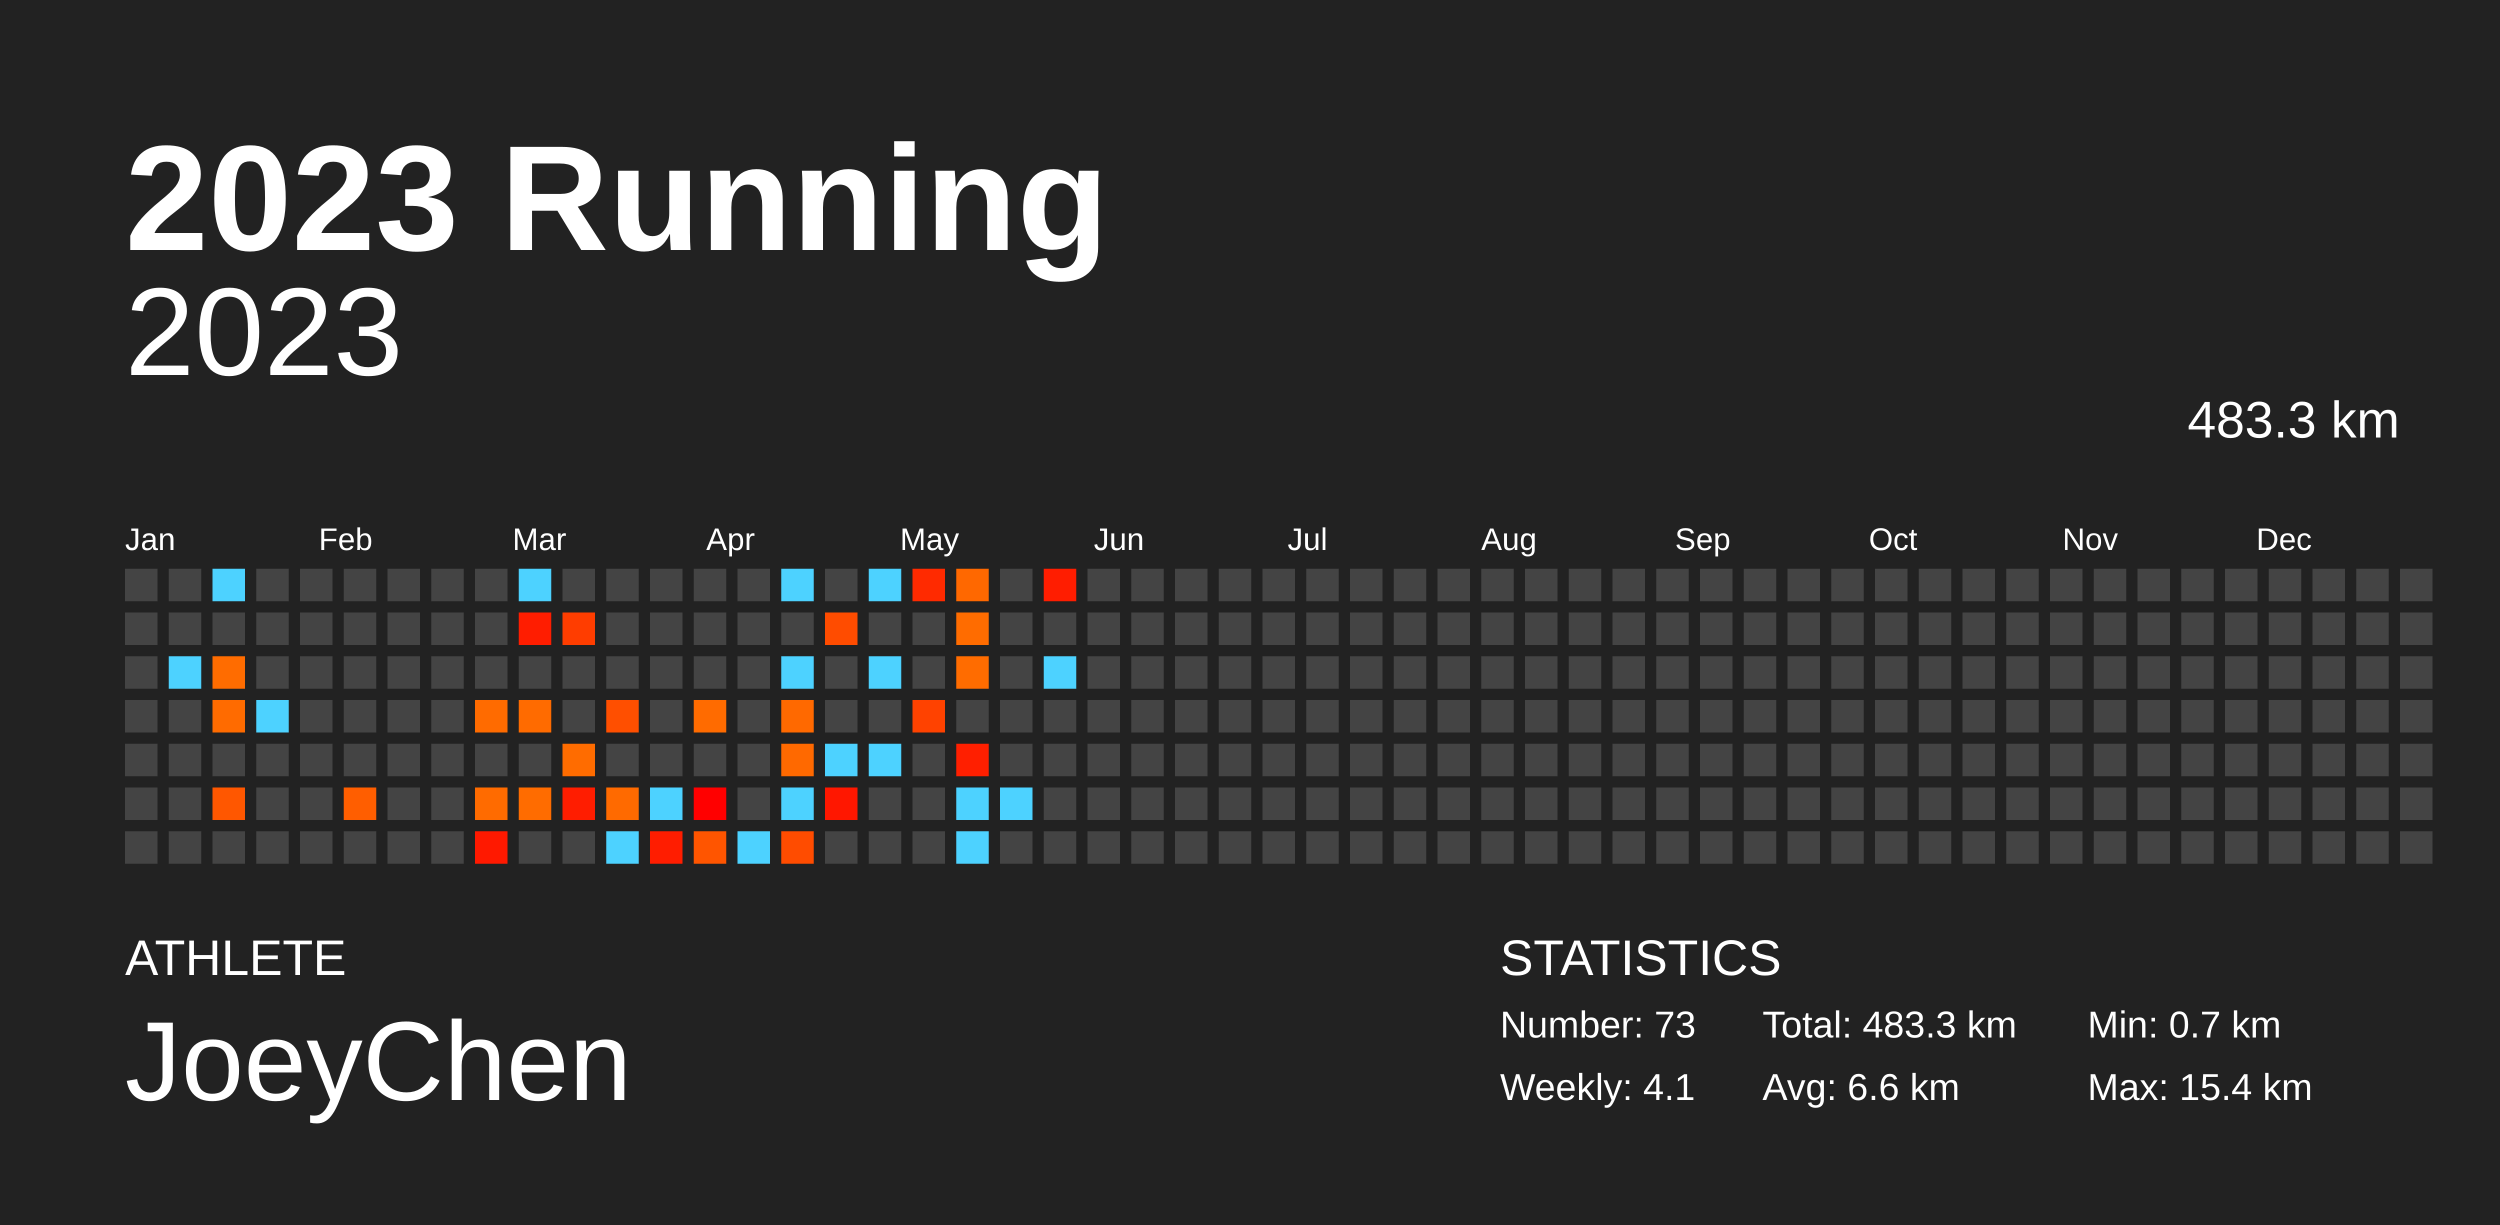
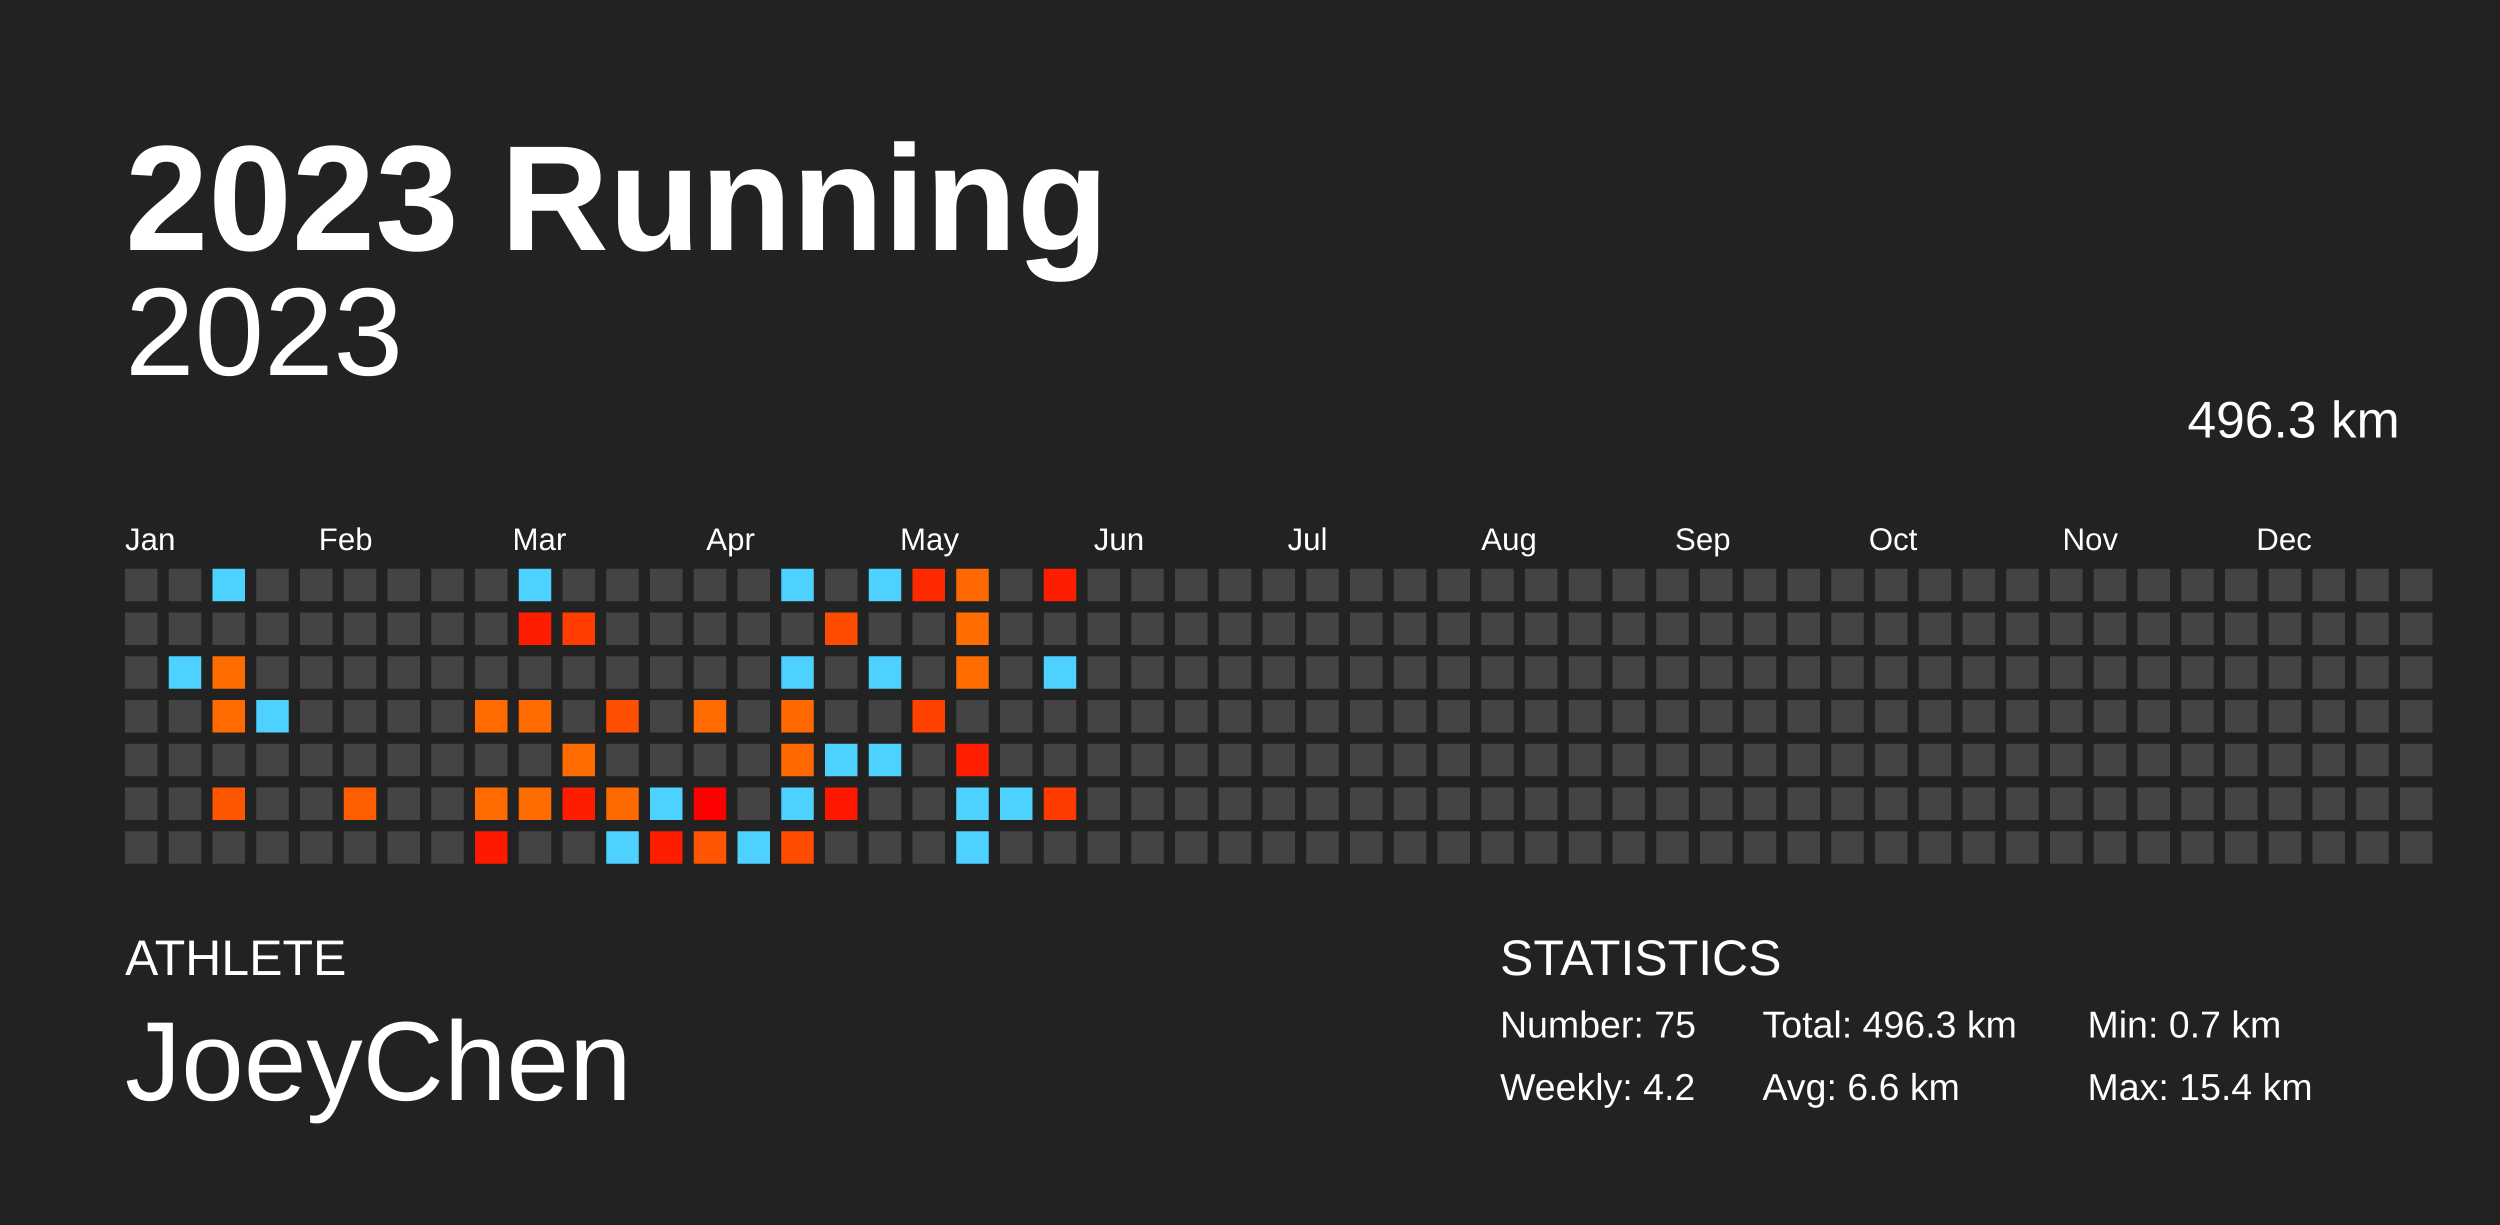
<svg xmlns="http://www.w3.org/2000/svg" baseProfile="full" height="98mm" version="1.1" viewBox="0,0,200,98" width="200mm">
  <defs />
  <rect fill="#222222" height="98" width="200" x="0" y="0" />
  <text fill="#FFFFFF" style="font-size:12px; font-family:Arial; font-weight:bold;" x="10" y="20">2023 Running</text>
  <text fill="#FFFFFF" style="font-size:4px; font-family:Arial" x="10" y="78">ATHLETE</text>
  <text fill="#FFFFFF" style="font-size:9px; font-family:Arial" x="10" y="88">JoeyChen</text>
  <text fill="#FFFFFF" style="font-size:4px; font-family:Arial" x="120" y="78">STATISTICS</text>
-   <text fill="#FFFFFF" style="font-size:3px; font-family:Arial" x="120" y="83">Number: 73</text>
-   <text fill="#FFFFFF" style="font-size:3px; font-family:Arial" x="120" y="88">Weekly: 4.1</text>
-   <text fill="#FFFFFF" style="font-size:3px; font-family:Arial" x="141" y="83">Total: 483.3 km</text>
+   <text fill="#FFFFFF" style="font-size:3px; font-family:Arial" x="120" y="83">Number: 75</text>
+   <text fill="#FFFFFF" style="font-size:3px; font-family:Arial" x="120" y="88">Weekly: 4.2</text>
+   <text fill="#FFFFFF" style="font-size:3px; font-family:Arial" x="141" y="83">Total: 496.3 km</text>
  <text fill="#FFFFFF" style="font-size:3px; font-family:Arial" x="141" y="88">Avg: 6.6 km</text>
  <text fill="#FFFFFF" style="font-size:3px; font-family:Arial" x="167" y="83">Min: 0.7 km</text>
  <text fill="#FFFFFF" style="font-size:3px; font-family:Arial" x="167" y="88">Max: 15.4 km</text>
  <text alignment-baseline="hanging" fill="#FFFFFF" style="font-size:10.0px; font-family:Arial;" x="10" y="30">2023</text>
-   <text alignment-baseline="hanging" fill="#FFFFFF" style="font-size:4.125px; font-family:Arial;" x="175" y="35">483.3 km</text>
+   <text alignment-baseline="hanging" fill="#FFFFFF" style="font-size:4.125px; font-family:Arial;" x="175" y="35">496.3 km</text>
  <text fill="#FFFFFF" style="font-size:2.5px; font-family:Arial" x="10.0" y="44">Jan</text>
  <text fill="#FFFFFF" style="font-size:2.5px; font-family:Arial" x="25.5" y="44">Feb</text>
  <text fill="#FFFFFF" style="font-size:2.5px; font-family:Arial" x="41.0" y="44">Mar</text>
  <text fill="#FFFFFF" style="font-size:2.5px; font-family:Arial" x="56.5" y="44">Apr</text>
  <text fill="#FFFFFF" style="font-size:2.5px; font-family:Arial" x="72.0" y="44">May</text>
  <text fill="#FFFFFF" style="font-size:2.5px; font-family:Arial" x="87.5" y="44">Jun</text>
  <text fill="#FFFFFF" style="font-size:2.5px; font-family:Arial" x="103.0" y="44">Jul</text>
  <text fill="#FFFFFF" style="font-size:2.5px; font-family:Arial" x="118.5" y="44">Aug</text>
  <text fill="#FFFFFF" style="font-size:2.5px; font-family:Arial" x="134.0" y="44">Sep</text>
  <text fill="#FFFFFF" style="font-size:2.5px; font-family:Arial" x="149.5" y="44">Oct</text>
  <text fill="#FFFFFF" style="font-size:2.5px; font-family:Arial" x="165.0" y="44">Nov</text>
  <text fill="#FFFFFF" style="font-size:2.5px; font-family:Arial" x="180.5" y="44">Dec</text>
  <rect fill="#444444" height="2.6" width="2.6" x="10.0" y="45.5" />
  <rect fill="#444444" height="2.6" width="2.6" x="10.0" y="49.0" />
  <rect fill="#444444" height="2.6" width="2.6" x="10.0" y="52.5" />
  <rect fill="#444444" height="2.6" width="2.6" x="10.0" y="56.0" />
  <rect fill="#444444" height="2.6" width="2.6" x="10.0" y="59.5" />
  <rect fill="#444444" height="2.6" width="2.6" x="10.0" y="63.0" />
  <rect fill="#444444" height="2.6" width="2.6" x="10.0" y="66.5" />
  <rect fill="#444444" height="2.6" width="2.6" x="13.5" y="45.5" />
  <rect fill="#444444" height="2.6" width="2.6" x="13.5" y="49.0" />
  <rect fill="#4dd2ff" height="2.6" width="2.6" x="13.5" y="52.5" />
  <rect fill="#444444" height="2.6" width="2.6" x="13.5" y="56.0" />
  <rect fill="#444444" height="2.6" width="2.6" x="13.5" y="59.5" />
  <rect fill="#444444" height="2.6" width="2.6" x="13.5" y="63.0" />
  <rect fill="#444444" height="2.6" width="2.6" x="13.5" y="66.5" />
  <rect fill="#4dd2ff" height="2.6" width="2.6" x="17.0" y="45.5" />
  <rect fill="#444444" height="2.6" width="2.6" x="17.0" y="49.0" />
  <rect fill="#ff6c00" height="2.6" width="2.6" x="17.0" y="52.5" />
  <rect fill="#ff6b00" height="2.6" width="2.6" x="17.0" y="56.0" />
  <rect fill="#444444" height="2.6" width="2.6" x="17.0" y="59.5" />
  <rect fill="#ff5700" height="2.6" width="2.6" x="17.0" y="63.0" />
  <rect fill="#444444" height="2.6" width="2.6" x="17.0" y="66.5" />
  <rect fill="#444444" height="2.6" width="2.6" x="20.5" y="45.5" />
  <rect fill="#444444" height="2.6" width="2.6" x="20.5" y="49.0" />
  <rect fill="#444444" height="2.6" width="2.6" x="20.5" y="52.5" />
  <rect fill="#4dd2ff" height="2.6" width="2.6" x="20.5" y="56.0" />
  <rect fill="#444444" height="2.6" width="2.6" x="20.5" y="59.5" />
  <rect fill="#444444" height="2.6" width="2.6" x="20.5" y="63.0" />
  <rect fill="#444444" height="2.6" width="2.6" x="20.5" y="66.5" />
  <rect fill="#444444" height="2.6" width="2.6" x="24.0" y="45.5" />
  <rect fill="#444444" height="2.6" width="2.6" x="24.0" y="49.0" />
  <rect fill="#444444" height="2.6" width="2.6" x="24.0" y="52.5" />
  <rect fill="#444444" height="2.6" width="2.6" x="24.0" y="56.0" />
  <rect fill="#444444" height="2.6" width="2.6" x="24.0" y="59.5" />
  <rect fill="#444444" height="2.6" width="2.6" x="24.0" y="63.0" />
  <rect fill="#444444" height="2.6" width="2.6" x="24.0" y="66.5" />
  <rect fill="#444444" height="2.6" width="2.6" x="27.5" y="45.5" />
  <rect fill="#444444" height="2.6" width="2.6" x="27.5" y="49.0" />
  <rect fill="#444444" height="2.6" width="2.6" x="27.5" y="52.5" />
  <rect fill="#444444" height="2.6" width="2.6" x="27.5" y="56.0" />
  <rect fill="#444444" height="2.6" width="2.6" x="27.5" y="59.5" />
  <rect fill="#ff5e00" height="2.6" width="2.6" x="27.5" y="63.0" />
  <rect fill="#444444" height="2.6" width="2.6" x="27.5" y="66.5" />
  <rect fill="#444444" height="2.6" width="2.6" x="31.0" y="45.5" />
  <rect fill="#444444" height="2.6" width="2.6" x="31.0" y="49.0" />
  <rect fill="#444444" height="2.6" width="2.6" x="31.0" y="52.5" />
  <rect fill="#444444" height="2.6" width="2.6" x="31.0" y="56.0" />
  <rect fill="#444444" height="2.6" width="2.6" x="31.0" y="59.5" />
  <rect fill="#444444" height="2.6" width="2.6" x="31.0" y="63.0" />
  <rect fill="#444444" height="2.6" width="2.6" x="31.0" y="66.5" />
  <rect fill="#444444" height="2.6" width="2.6" x="34.5" y="45.5" />
  <rect fill="#444444" height="2.6" width="2.6" x="34.5" y="49.0" />
  <rect fill="#444444" height="2.6" width="2.6" x="34.5" y="52.5" />
  <rect fill="#444444" height="2.6" width="2.6" x="34.5" y="56.0" />
  <rect fill="#444444" height="2.6" width="2.6" x="34.5" y="59.5" />
  <rect fill="#444444" height="2.6" width="2.6" x="34.5" y="63.0" />
  <rect fill="#444444" height="2.6" width="2.6" x="34.5" y="66.5" />
  <rect fill="#444444" height="2.6" width="2.6" x="38.0" y="45.5" />
  <rect fill="#444444" height="2.6" width="2.6" x="38.0" y="49.0" />
  <rect fill="#444444" height="2.6" width="2.6" x="38.0" y="52.5" />
  <rect fill="#ff6b00" height="2.6" width="2.6" x="38.0" y="56.0" />
  <rect fill="#444444" height="2.6" width="2.6" x="38.0" y="59.5" />
  <rect fill="#ff6b00" height="2.6" width="2.6" x="38.0" y="63.0" />
  <rect fill="#ff1900" height="2.6" width="2.6" x="38.0" y="66.5" />
  <rect fill="#4dd2ff" height="2.6" width="2.6" x="41.5" y="45.5" />
  <rect fill="#ff1d00" height="2.6" width="2.6" x="41.5" y="49.0" />
  <rect fill="#444444" height="2.6" width="2.6" x="41.5" y="52.5" />
  <rect fill="#ff6b00" height="2.6" width="2.6" x="41.5" y="56.0" />
  <rect fill="#444444" height="2.6" width="2.6" x="41.5" y="59.5" />
  <rect fill="#ff6c00" height="2.6" width="2.6" x="41.5" y="63.0" />
  <rect fill="#444444" height="2.6" width="2.6" x="41.5" y="66.5" />
  <rect fill="#444444" height="2.6" width="2.6" x="45.0" y="45.5" />
  <rect fill="#ff3d00" height="2.6" width="2.6" x="45.0" y="49.0" />
  <rect fill="#444444" height="2.6" width="2.6" x="45.0" y="52.5" />
  <rect fill="#444444" height="2.6" width="2.6" x="45.0" y="56.0" />
  <rect fill="#ff6c00" height="2.6" width="2.6" x="45.0" y="59.5" />
  <rect fill="#ff1d00" height="2.6" width="2.6" x="45.0" y="63.0" />
  <rect fill="#444444" height="2.6" width="2.6" x="45.0" y="66.5" />
  <rect fill="#444444" height="2.6" width="2.6" x="48.5" y="45.5" />
  <rect fill="#444444" height="2.6" width="2.6" x="48.5" y="49.0" />
  <rect fill="#444444" height="2.6" width="2.6" x="48.5" y="52.5" />
  <rect fill="#ff4f00" height="2.6" width="2.6" x="48.5" y="56.0" />
  <rect fill="#444444" height="2.6" width="2.6" x="48.5" y="59.5" />
  <rect fill="#ff6a00" height="2.6" width="2.6" x="48.5" y="63.0" />
  <rect fill="#4dd2ff" height="2.6" width="2.6" x="48.5" y="66.5" />
  <rect fill="#444444" height="2.6" width="2.6" x="52.0" y="45.5" />
  <rect fill="#444444" height="2.6" width="2.6" x="52.0" y="49.0" />
  <rect fill="#444444" height="2.6" width="2.6" x="52.0" y="52.5" />
  <rect fill="#444444" height="2.6" width="2.6" x="52.0" y="56.0" />
  <rect fill="#444444" height="2.6" width="2.6" x="52.0" y="59.5" />
  <rect fill="#4dd2ff" height="2.6" width="2.6" x="52.0" y="63.0" />
  <rect fill="#ff1d00" height="2.6" width="2.6" x="52.0" y="66.5" />
  <rect fill="#444444" height="2.6" width="2.6" x="55.5" y="45.5" />
  <rect fill="#444444" height="2.6" width="2.6" x="55.5" y="49.0" />
  <rect fill="#444444" height="2.6" width="2.6" x="55.5" y="52.5" />
  <rect fill="#ff6b00" height="2.6" width="2.6" x="55.5" y="56.0" />
  <rect fill="#444444" height="2.6" width="2.6" x="55.5" y="59.5" />
  <rect fill="#ff0000" height="2.6" width="2.6" x="55.5" y="63.0" />
  <rect fill="#ff5500" height="2.6" width="2.6" x="55.5" y="66.5" />
  <rect fill="#444444" height="2.6" width="2.6" x="59.0" y="45.5" />
  <rect fill="#444444" height="2.6" width="2.6" x="59.0" y="49.0" />
  <rect fill="#444444" height="2.6" width="2.6" x="59.0" y="52.5" />
  <rect fill="#444444" height="2.6" width="2.6" x="59.0" y="56.0" />
  <rect fill="#444444" height="2.6" width="2.6" x="59.0" y="59.5" />
  <rect fill="#444444" height="2.6" width="2.6" x="59.0" y="63.0" />
  <rect fill="#4dd2ff" height="2.6" width="2.6" x="59.0" y="66.5" />
  <rect fill="#4dd2ff" height="2.6" width="2.6" x="62.5" y="45.5" />
  <rect fill="#444444" height="2.6" width="2.6" x="62.5" y="49.0" />
  <rect fill="#4dd2ff" height="2.6" width="2.6" x="62.5" y="52.5" />
  <rect fill="#ff6900" height="2.6" width="2.6" x="62.5" y="56.0" />
  <rect fill="#ff6900" height="2.6" width="2.6" x="62.5" y="59.5" />
  <rect fill="#4dd2ff" height="2.6" width="2.6" x="62.5" y="63.0" />
  <rect fill="#ff4c00" height="2.6" width="2.6" x="62.5" y="66.5" />
  <rect fill="#444444" height="2.6" width="2.6" x="66.0" y="45.5" />
  <rect fill="#ff4c00" height="2.6" width="2.6" x="66.0" y="49.0" />
  <rect fill="#444444" height="2.6" width="2.6" x="66.0" y="52.5" />
  <rect fill="#444444" height="2.6" width="2.6" x="66.0" y="56.0" />
  <rect fill="#4dd2ff" height="2.6" width="2.6" x="66.0" y="59.5" />
  <rect fill="#ff1700" height="2.6" width="2.6" x="66.0" y="63.0" />
  <rect fill="#444444" height="2.6" width="2.6" x="66.0" y="66.5" />
  <rect fill="#4dd2ff" height="2.6" width="2.6" x="69.5" y="45.5" />
  <rect fill="#444444" height="2.6" width="2.6" x="69.5" y="49.0" />
  <rect fill="#4dd2ff" height="2.6" width="2.6" x="69.5" y="52.5" />
  <rect fill="#444444" height="2.6" width="2.6" x="69.5" y="56.0" />
  <rect fill="#4dd2ff" height="2.6" width="2.6" x="69.5" y="59.5" />
  <rect fill="#444444" height="2.6" width="2.6" x="69.5" y="63.0" />
  <rect fill="#444444" height="2.6" width="2.6" x="69.5" y="66.5" />
  <rect fill="#ff2a00" height="2.6" width="2.6" x="73.0" y="45.5" />
  <rect fill="#444444" height="2.6" width="2.6" x="73.0" y="49.0" />
  <rect fill="#444444" height="2.6" width="2.6" x="73.0" y="52.5" />
  <rect fill="#ff4200" height="2.6" width="2.6" x="73.0" y="56.0" />
  <rect fill="#444444" height="2.6" width="2.6" x="73.0" y="59.5" />
  <rect fill="#444444" height="2.6" width="2.6" x="73.0" y="63.0" />
  <rect fill="#444444" height="2.6" width="2.6" x="73.0" y="66.5" />
  <rect fill="#ff6800" height="2.6" width="2.6" x="76.5" y="45.5" />
  <rect fill="#ff6c00" height="2.6" width="2.6" x="76.5" y="49.0" />
  <rect fill="#ff6c00" height="2.6" width="2.6" x="76.5" y="52.5" />
  <rect fill="#444444" height="2.6" width="2.6" x="76.5" y="56.0" />
  <rect fill="#ff1f00" height="2.6" width="2.6" x="76.5" y="59.5" />
  <rect fill="#4dd2ff" height="2.6" width="2.6" x="76.5" y="63.0" />
  <rect fill="#4dd2ff" height="2.6" width="2.6" x="76.5" y="66.5" />
  <rect fill="#444444" height="2.6" width="2.6" x="80.0" y="45.5" />
  <rect fill="#444444" height="2.6" width="2.6" x="80.0" y="49.0" />
  <rect fill="#444444" height="2.6" width="2.6" x="80.0" y="52.5" />
  <rect fill="#444444" height="2.6" width="2.6" x="80.0" y="56.0" />
  <rect fill="#444444" height="2.6" width="2.6" x="80.0" y="59.5" />
  <rect fill="#4dd2ff" height="2.6" width="2.6" x="80.0" y="63.0" />
  <rect fill="#444444" height="2.6" width="2.6" x="80.0" y="66.5" />
  <rect fill="#ff1d00" height="2.6" width="2.6" x="83.5" y="45.5" />
  <rect fill="#444444" height="2.6" width="2.6" x="83.5" y="49.0" />
  <rect fill="#4dd2ff" height="2.6" width="2.6" x="83.5" y="52.5" />
  <rect fill="#444444" height="2.6" width="2.6" x="83.5" y="56.0" />
  <rect fill="#444444" height="2.6" width="2.6" x="83.5" y="59.5" />
-   <rect fill="#444444" height="2.6" width="2.6" x="83.5" y="63.0" />
+   <rect fill="#ff3c00" height="2.6" width="2.6" x="83.5" y="63.0" />
  <rect fill="#444444" height="2.6" width="2.6" x="83.5" y="66.5" />
  <rect fill="#444444" height="2.6" width="2.6" x="87.0" y="45.5" />
  <rect fill="#444444" height="2.6" width="2.6" x="87.0" y="49.0" />
  <rect fill="#444444" height="2.6" width="2.6" x="87.0" y="52.5" />
  <rect fill="#444444" height="2.6" width="2.6" x="87.0" y="56.0" />
  <rect fill="#444444" height="2.6" width="2.6" x="87.0" y="59.5" />
  <rect fill="#444444" height="2.6" width="2.6" x="87.0" y="63.0" />
  <rect fill="#444444" height="2.6" width="2.6" x="87.0" y="66.5" />
  <rect fill="#444444" height="2.6" width="2.6" x="90.5" y="45.5" />
  <rect fill="#444444" height="2.6" width="2.6" x="90.5" y="49.0" />
  <rect fill="#444444" height="2.6" width="2.6" x="90.5" y="52.5" />
  <rect fill="#444444" height="2.6" width="2.6" x="90.5" y="56.0" />
  <rect fill="#444444" height="2.6" width="2.6" x="90.5" y="59.5" />
  <rect fill="#444444" height="2.6" width="2.6" x="90.5" y="63.0" />
  <rect fill="#444444" height="2.6" width="2.6" x="90.5" y="66.5" />
  <rect fill="#444444" height="2.6" width="2.6" x="94.0" y="45.5" />
  <rect fill="#444444" height="2.6" width="2.6" x="94.0" y="49.0" />
  <rect fill="#444444" height="2.6" width="2.6" x="94.0" y="52.5" />
  <rect fill="#444444" height="2.6" width="2.6" x="94.0" y="56.0" />
  <rect fill="#444444" height="2.6" width="2.6" x="94.0" y="59.5" />
  <rect fill="#444444" height="2.6" width="2.6" x="94.0" y="63.0" />
  <rect fill="#444444" height="2.6" width="2.6" x="94.0" y="66.5" />
  <rect fill="#444444" height="2.6" width="2.6" x="97.5" y="45.5" />
  <rect fill="#444444" height="2.6" width="2.6" x="97.5" y="49.0" />
  <rect fill="#444444" height="2.6" width="2.6" x="97.5" y="52.5" />
  <rect fill="#444444" height="2.6" width="2.6" x="97.5" y="56.0" />
  <rect fill="#444444" height="2.6" width="2.6" x="97.5" y="59.5" />
  <rect fill="#444444" height="2.6" width="2.6" x="97.5" y="63.0" />
  <rect fill="#444444" height="2.6" width="2.6" x="97.5" y="66.5" />
  <rect fill="#444444" height="2.6" width="2.6" x="101.0" y="45.5" />
  <rect fill="#444444" height="2.6" width="2.6" x="101.0" y="49.0" />
  <rect fill="#444444" height="2.6" width="2.6" x="101.0" y="52.5" />
  <rect fill="#444444" height="2.6" width="2.6" x="101.0" y="56.0" />
  <rect fill="#444444" height="2.6" width="2.6" x="101.0" y="59.5" />
  <rect fill="#444444" height="2.6" width="2.6" x="101.0" y="63.0" />
  <rect fill="#444444" height="2.6" width="2.6" x="101.0" y="66.5" />
  <rect fill="#444444" height="2.6" width="2.6" x="104.5" y="45.5" />
  <rect fill="#444444" height="2.6" width="2.6" x="104.5" y="49.0" />
  <rect fill="#444444" height="2.6" width="2.6" x="104.5" y="52.5" />
  <rect fill="#444444" height="2.6" width="2.6" x="104.5" y="56.0" />
  <rect fill="#444444" height="2.6" width="2.6" x="104.5" y="59.5" />
  <rect fill="#444444" height="2.6" width="2.6" x="104.5" y="63.0" />
  <rect fill="#444444" height="2.6" width="2.6" x="104.5" y="66.5" />
  <rect fill="#444444" height="2.6" width="2.6" x="108.0" y="45.5" />
  <rect fill="#444444" height="2.6" width="2.6" x="108.0" y="49.0" />
  <rect fill="#444444" height="2.6" width="2.6" x="108.0" y="52.5" />
  <rect fill="#444444" height="2.6" width="2.6" x="108.0" y="56.0" />
  <rect fill="#444444" height="2.6" width="2.6" x="108.0" y="59.5" />
  <rect fill="#444444" height="2.6" width="2.6" x="108.0" y="63.0" />
  <rect fill="#444444" height="2.6" width="2.6" x="108.0" y="66.5" />
  <rect fill="#444444" height="2.6" width="2.6" x="111.5" y="45.5" />
  <rect fill="#444444" height="2.6" width="2.6" x="111.5" y="49.0" />
  <rect fill="#444444" height="2.6" width="2.6" x="111.5" y="52.5" />
  <rect fill="#444444" height="2.6" width="2.6" x="111.5" y="56.0" />
  <rect fill="#444444" height="2.6" width="2.6" x="111.5" y="59.5" />
  <rect fill="#444444" height="2.6" width="2.6" x="111.5" y="63.0" />
  <rect fill="#444444" height="2.6" width="2.6" x="111.5" y="66.5" />
  <rect fill="#444444" height="2.6" width="2.6" x="115.0" y="45.5" />
  <rect fill="#444444" height="2.6" width="2.6" x="115.0" y="49.0" />
  <rect fill="#444444" height="2.6" width="2.6" x="115.0" y="52.5" />
  <rect fill="#444444" height="2.6" width="2.6" x="115.0" y="56.0" />
  <rect fill="#444444" height="2.6" width="2.6" x="115.0" y="59.5" />
  <rect fill="#444444" height="2.6" width="2.6" x="115.0" y="63.0" />
  <rect fill="#444444" height="2.6" width="2.6" x="115.0" y="66.5" />
  <rect fill="#444444" height="2.6" width="2.6" x="118.5" y="45.5" />
  <rect fill="#444444" height="2.6" width="2.6" x="118.5" y="49.0" />
  <rect fill="#444444" height="2.6" width="2.6" x="118.5" y="52.5" />
  <rect fill="#444444" height="2.6" width="2.6" x="118.5" y="56.0" />
  <rect fill="#444444" height="2.6" width="2.6" x="118.5" y="59.5" />
  <rect fill="#444444" height="2.6" width="2.6" x="118.5" y="63.0" />
  <rect fill="#444444" height="2.6" width="2.6" x="118.5" y="66.5" />
  <rect fill="#444444" height="2.6" width="2.6" x="122.0" y="45.5" />
  <rect fill="#444444" height="2.6" width="2.6" x="122.0" y="49.0" />
  <rect fill="#444444" height="2.6" width="2.6" x="122.0" y="52.5" />
  <rect fill="#444444" height="2.6" width="2.6" x="122.0" y="56.0" />
  <rect fill="#444444" height="2.6" width="2.6" x="122.0" y="59.5" />
  <rect fill="#444444" height="2.6" width="2.6" x="122.0" y="63.0" />
  <rect fill="#444444" height="2.6" width="2.6" x="122.0" y="66.5" />
  <rect fill="#444444" height="2.6" width="2.6" x="125.5" y="45.5" />
  <rect fill="#444444" height="2.6" width="2.6" x="125.5" y="49.0" />
  <rect fill="#444444" height="2.6" width="2.6" x="125.5" y="52.5" />
  <rect fill="#444444" height="2.6" width="2.6" x="125.5" y="56.0" />
  <rect fill="#444444" height="2.6" width="2.6" x="125.5" y="59.5" />
  <rect fill="#444444" height="2.6" width="2.6" x="125.5" y="63.0" />
  <rect fill="#444444" height="2.6" width="2.6" x="125.5" y="66.5" />
  <rect fill="#444444" height="2.6" width="2.6" x="129.0" y="45.5" />
  <rect fill="#444444" height="2.6" width="2.6" x="129.0" y="49.0" />
  <rect fill="#444444" height="2.6" width="2.6" x="129.0" y="52.5" />
  <rect fill="#444444" height="2.6" width="2.6" x="129.0" y="56.0" />
  <rect fill="#444444" height="2.6" width="2.6" x="129.0" y="59.5" />
  <rect fill="#444444" height="2.6" width="2.6" x="129.0" y="63.0" />
  <rect fill="#444444" height="2.6" width="2.6" x="129.0" y="66.5" />
  <rect fill="#444444" height="2.6" width="2.6" x="132.5" y="45.5" />
  <rect fill="#444444" height="2.6" width="2.6" x="132.5" y="49.0" />
  <rect fill="#444444" height="2.6" width="2.6" x="132.5" y="52.5" />
  <rect fill="#444444" height="2.6" width="2.6" x="132.5" y="56.0" />
  <rect fill="#444444" height="2.6" width="2.6" x="132.5" y="59.5" />
  <rect fill="#444444" height="2.6" width="2.6" x="132.5" y="63.0" />
  <rect fill="#444444" height="2.6" width="2.6" x="132.5" y="66.5" />
  <rect fill="#444444" height="2.6" width="2.6" x="136.0" y="45.5" />
  <rect fill="#444444" height="2.6" width="2.6" x="136.0" y="49.0" />
  <rect fill="#444444" height="2.6" width="2.6" x="136.0" y="52.5" />
  <rect fill="#444444" height="2.6" width="2.6" x="136.0" y="56.0" />
  <rect fill="#444444" height="2.6" width="2.6" x="136.0" y="59.5" />
  <rect fill="#444444" height="2.6" width="2.6" x="136.0" y="63.0" />
  <rect fill="#444444" height="2.6" width="2.6" x="136.0" y="66.5" />
  <rect fill="#444444" height="2.6" width="2.6" x="139.5" y="45.5" />
  <rect fill="#444444" height="2.6" width="2.6" x="139.5" y="49.0" />
  <rect fill="#444444" height="2.6" width="2.6" x="139.5" y="52.5" />
  <rect fill="#444444" height="2.6" width="2.6" x="139.5" y="56.0" />
  <rect fill="#444444" height="2.6" width="2.6" x="139.5" y="59.5" />
  <rect fill="#444444" height="2.6" width="2.6" x="139.5" y="63.0" />
  <rect fill="#444444" height="2.6" width="2.6" x="139.5" y="66.5" />
  <rect fill="#444444" height="2.6" width="2.6" x="143.0" y="45.5" />
  <rect fill="#444444" height="2.6" width="2.6" x="143.0" y="49.0" />
  <rect fill="#444444" height="2.6" width="2.6" x="143.0" y="52.5" />
  <rect fill="#444444" height="2.6" width="2.6" x="143.0" y="56.0" />
  <rect fill="#444444" height="2.6" width="2.6" x="143.0" y="59.5" />
  <rect fill="#444444" height="2.6" width="2.6" x="143.0" y="63.0" />
  <rect fill="#444444" height="2.6" width="2.6" x="143.0" y="66.5" />
  <rect fill="#444444" height="2.6" width="2.6" x="146.5" y="45.5" />
  <rect fill="#444444" height="2.6" width="2.6" x="146.5" y="49.0" />
  <rect fill="#444444" height="2.6" width="2.6" x="146.5" y="52.5" />
  <rect fill="#444444" height="2.6" width="2.6" x="146.5" y="56.0" />
  <rect fill="#444444" height="2.6" width="2.6" x="146.5" y="59.5" />
  <rect fill="#444444" height="2.6" width="2.6" x="146.5" y="63.0" />
  <rect fill="#444444" height="2.6" width="2.6" x="146.5" y="66.5" />
  <rect fill="#444444" height="2.6" width="2.6" x="150.0" y="45.5" />
  <rect fill="#444444" height="2.6" width="2.6" x="150.0" y="49.0" />
  <rect fill="#444444" height="2.6" width="2.6" x="150.0" y="52.5" />
  <rect fill="#444444" height="2.6" width="2.6" x="150.0" y="56.0" />
  <rect fill="#444444" height="2.6" width="2.6" x="150.0" y="59.5" />
  <rect fill="#444444" height="2.6" width="2.6" x="150.0" y="63.0" />
  <rect fill="#444444" height="2.6" width="2.6" x="150.0" y="66.5" />
  <rect fill="#444444" height="2.6" width="2.6" x="153.5" y="45.5" />
  <rect fill="#444444" height="2.6" width="2.6" x="153.5" y="49.0" />
  <rect fill="#444444" height="2.6" width="2.6" x="153.5" y="52.5" />
  <rect fill="#444444" height="2.6" width="2.6" x="153.5" y="56.0" />
  <rect fill="#444444" height="2.6" width="2.6" x="153.5" y="59.5" />
  <rect fill="#444444" height="2.6" width="2.6" x="153.5" y="63.0" />
  <rect fill="#444444" height="2.6" width="2.6" x="153.5" y="66.5" />
  <rect fill="#444444" height="2.6" width="2.6" x="157.0" y="45.5" />
  <rect fill="#444444" height="2.6" width="2.6" x="157.0" y="49.0" />
  <rect fill="#444444" height="2.6" width="2.6" x="157.0" y="52.5" />
  <rect fill="#444444" height="2.6" width="2.6" x="157.0" y="56.0" />
  <rect fill="#444444" height="2.6" width="2.6" x="157.0" y="59.5" />
  <rect fill="#444444" height="2.6" width="2.6" x="157.0" y="63.0" />
  <rect fill="#444444" height="2.6" width="2.6" x="157.0" y="66.5" />
  <rect fill="#444444" height="2.6" width="2.6" x="160.5" y="45.5" />
  <rect fill="#444444" height="2.6" width="2.6" x="160.5" y="49.0" />
  <rect fill="#444444" height="2.6" width="2.6" x="160.5" y="52.5" />
  <rect fill="#444444" height="2.6" width="2.6" x="160.5" y="56.0" />
  <rect fill="#444444" height="2.6" width="2.6" x="160.5" y="59.5" />
  <rect fill="#444444" height="2.6" width="2.6" x="160.5" y="63.0" />
  <rect fill="#444444" height="2.6" width="2.6" x="160.5" y="66.5" />
  <rect fill="#444444" height="2.6" width="2.6" x="164.0" y="45.5" />
  <rect fill="#444444" height="2.6" width="2.6" x="164.0" y="49.0" />
  <rect fill="#444444" height="2.6" width="2.6" x="164.0" y="52.5" />
  <rect fill="#444444" height="2.6" width="2.6" x="164.0" y="56.0" />
  <rect fill="#444444" height="2.6" width="2.6" x="164.0" y="59.5" />
  <rect fill="#444444" height="2.6" width="2.6" x="164.0" y="63.0" />
  <rect fill="#444444" height="2.6" width="2.6" x="164.0" y="66.5" />
  <rect fill="#444444" height="2.6" width="2.6" x="167.5" y="45.5" />
  <rect fill="#444444" height="2.6" width="2.6" x="167.5" y="49.0" />
  <rect fill="#444444" height="2.6" width="2.6" x="167.5" y="52.5" />
  <rect fill="#444444" height="2.6" width="2.6" x="167.5" y="56.0" />
  <rect fill="#444444" height="2.6" width="2.6" x="167.5" y="59.5" />
  <rect fill="#444444" height="2.6" width="2.6" x="167.5" y="63.0" />
  <rect fill="#444444" height="2.6" width="2.6" x="167.5" y="66.5" />
  <rect fill="#444444" height="2.6" width="2.6" x="171.0" y="45.5" />
  <rect fill="#444444" height="2.6" width="2.6" x="171.0" y="49.0" />
  <rect fill="#444444" height="2.6" width="2.6" x="171.0" y="52.5" />
  <rect fill="#444444" height="2.6" width="2.6" x="171.0" y="56.0" />
  <rect fill="#444444" height="2.6" width="2.6" x="171.0" y="59.5" />
  <rect fill="#444444" height="2.6" width="2.6" x="171.0" y="63.0" />
  <rect fill="#444444" height="2.6" width="2.6" x="171.0" y="66.5" />
  <rect fill="#444444" height="2.6" width="2.6" x="174.5" y="45.5" />
  <rect fill="#444444" height="2.6" width="2.6" x="174.5" y="49.0" />
  <rect fill="#444444" height="2.6" width="2.6" x="174.5" y="52.5" />
  <rect fill="#444444" height="2.6" width="2.6" x="174.5" y="56.0" />
  <rect fill="#444444" height="2.6" width="2.6" x="174.5" y="59.5" />
  <rect fill="#444444" height="2.6" width="2.6" x="174.5" y="63.0" />
  <rect fill="#444444" height="2.6" width="2.6" x="174.5" y="66.5" />
  <rect fill="#444444" height="2.6" width="2.6" x="178.0" y="45.5" />
  <rect fill="#444444" height="2.6" width="2.6" x="178.0" y="49.0" />
  <rect fill="#444444" height="2.6" width="2.6" x="178.0" y="52.5" />
  <rect fill="#444444" height="2.6" width="2.6" x="178.0" y="56.0" />
  <rect fill="#444444" height="2.6" width="2.6" x="178.0" y="59.5" />
  <rect fill="#444444" height="2.6" width="2.6" x="178.0" y="63.0" />
  <rect fill="#444444" height="2.6" width="2.6" x="178.0" y="66.5" />
  <rect fill="#444444" height="2.6" width="2.6" x="181.5" y="45.5" />
  <rect fill="#444444" height="2.6" width="2.6" x="181.5" y="49.0" />
  <rect fill="#444444" height="2.6" width="2.6" x="181.5" y="52.5" />
  <rect fill="#444444" height="2.6" width="2.6" x="181.5" y="56.0" />
  <rect fill="#444444" height="2.6" width="2.6" x="181.5" y="59.5" />
  <rect fill="#444444" height="2.6" width="2.6" x="181.5" y="63.0" />
  <rect fill="#444444" height="2.6" width="2.6" x="181.5" y="66.5" />
  <rect fill="#444444" height="2.6" width="2.6" x="185.0" y="45.5" />
  <rect fill="#444444" height="2.6" width="2.6" x="185.0" y="49.0" />
  <rect fill="#444444" height="2.6" width="2.6" x="185.0" y="52.5" />
  <rect fill="#444444" height="2.6" width="2.6" x="185.0" y="56.0" />
  <rect fill="#444444" height="2.6" width="2.6" x="185.0" y="59.5" />
  <rect fill="#444444" height="2.6" width="2.6" x="185.0" y="63.0" />
  <rect fill="#444444" height="2.6" width="2.6" x="185.0" y="66.5" />
  <rect fill="#444444" height="2.6" width="2.6" x="188.5" y="45.5" />
  <rect fill="#444444" height="2.6" width="2.6" x="188.5" y="49.0" />
  <rect fill="#444444" height="2.6" width="2.6" x="188.5" y="52.5" />
  <rect fill="#444444" height="2.6" width="2.6" x="188.5" y="56.0" />
  <rect fill="#444444" height="2.6" width="2.6" x="188.5" y="59.5" />
  <rect fill="#444444" height="2.6" width="2.6" x="188.5" y="63.0" />
  <rect fill="#444444" height="2.6" width="2.6" x="188.5" y="66.5" />
  <rect fill="#444444" height="2.6" width="2.6" x="192.0" y="45.5" />
  <rect fill="#444444" height="2.6" width="2.6" x="192.0" y="49.0" />
  <rect fill="#444444" height="2.6" width="2.6" x="192.0" y="52.5" />
  <rect fill="#444444" height="2.6" width="2.6" x="192.0" y="56.0" />
  <rect fill="#444444" height="2.6" width="2.6" x="192.0" y="59.5" />
  <rect fill="#444444" height="2.6" width="2.6" x="192.0" y="63.0" />
  <rect fill="#444444" height="2.6" width="2.6" x="192.0" y="66.5" />
</svg>
